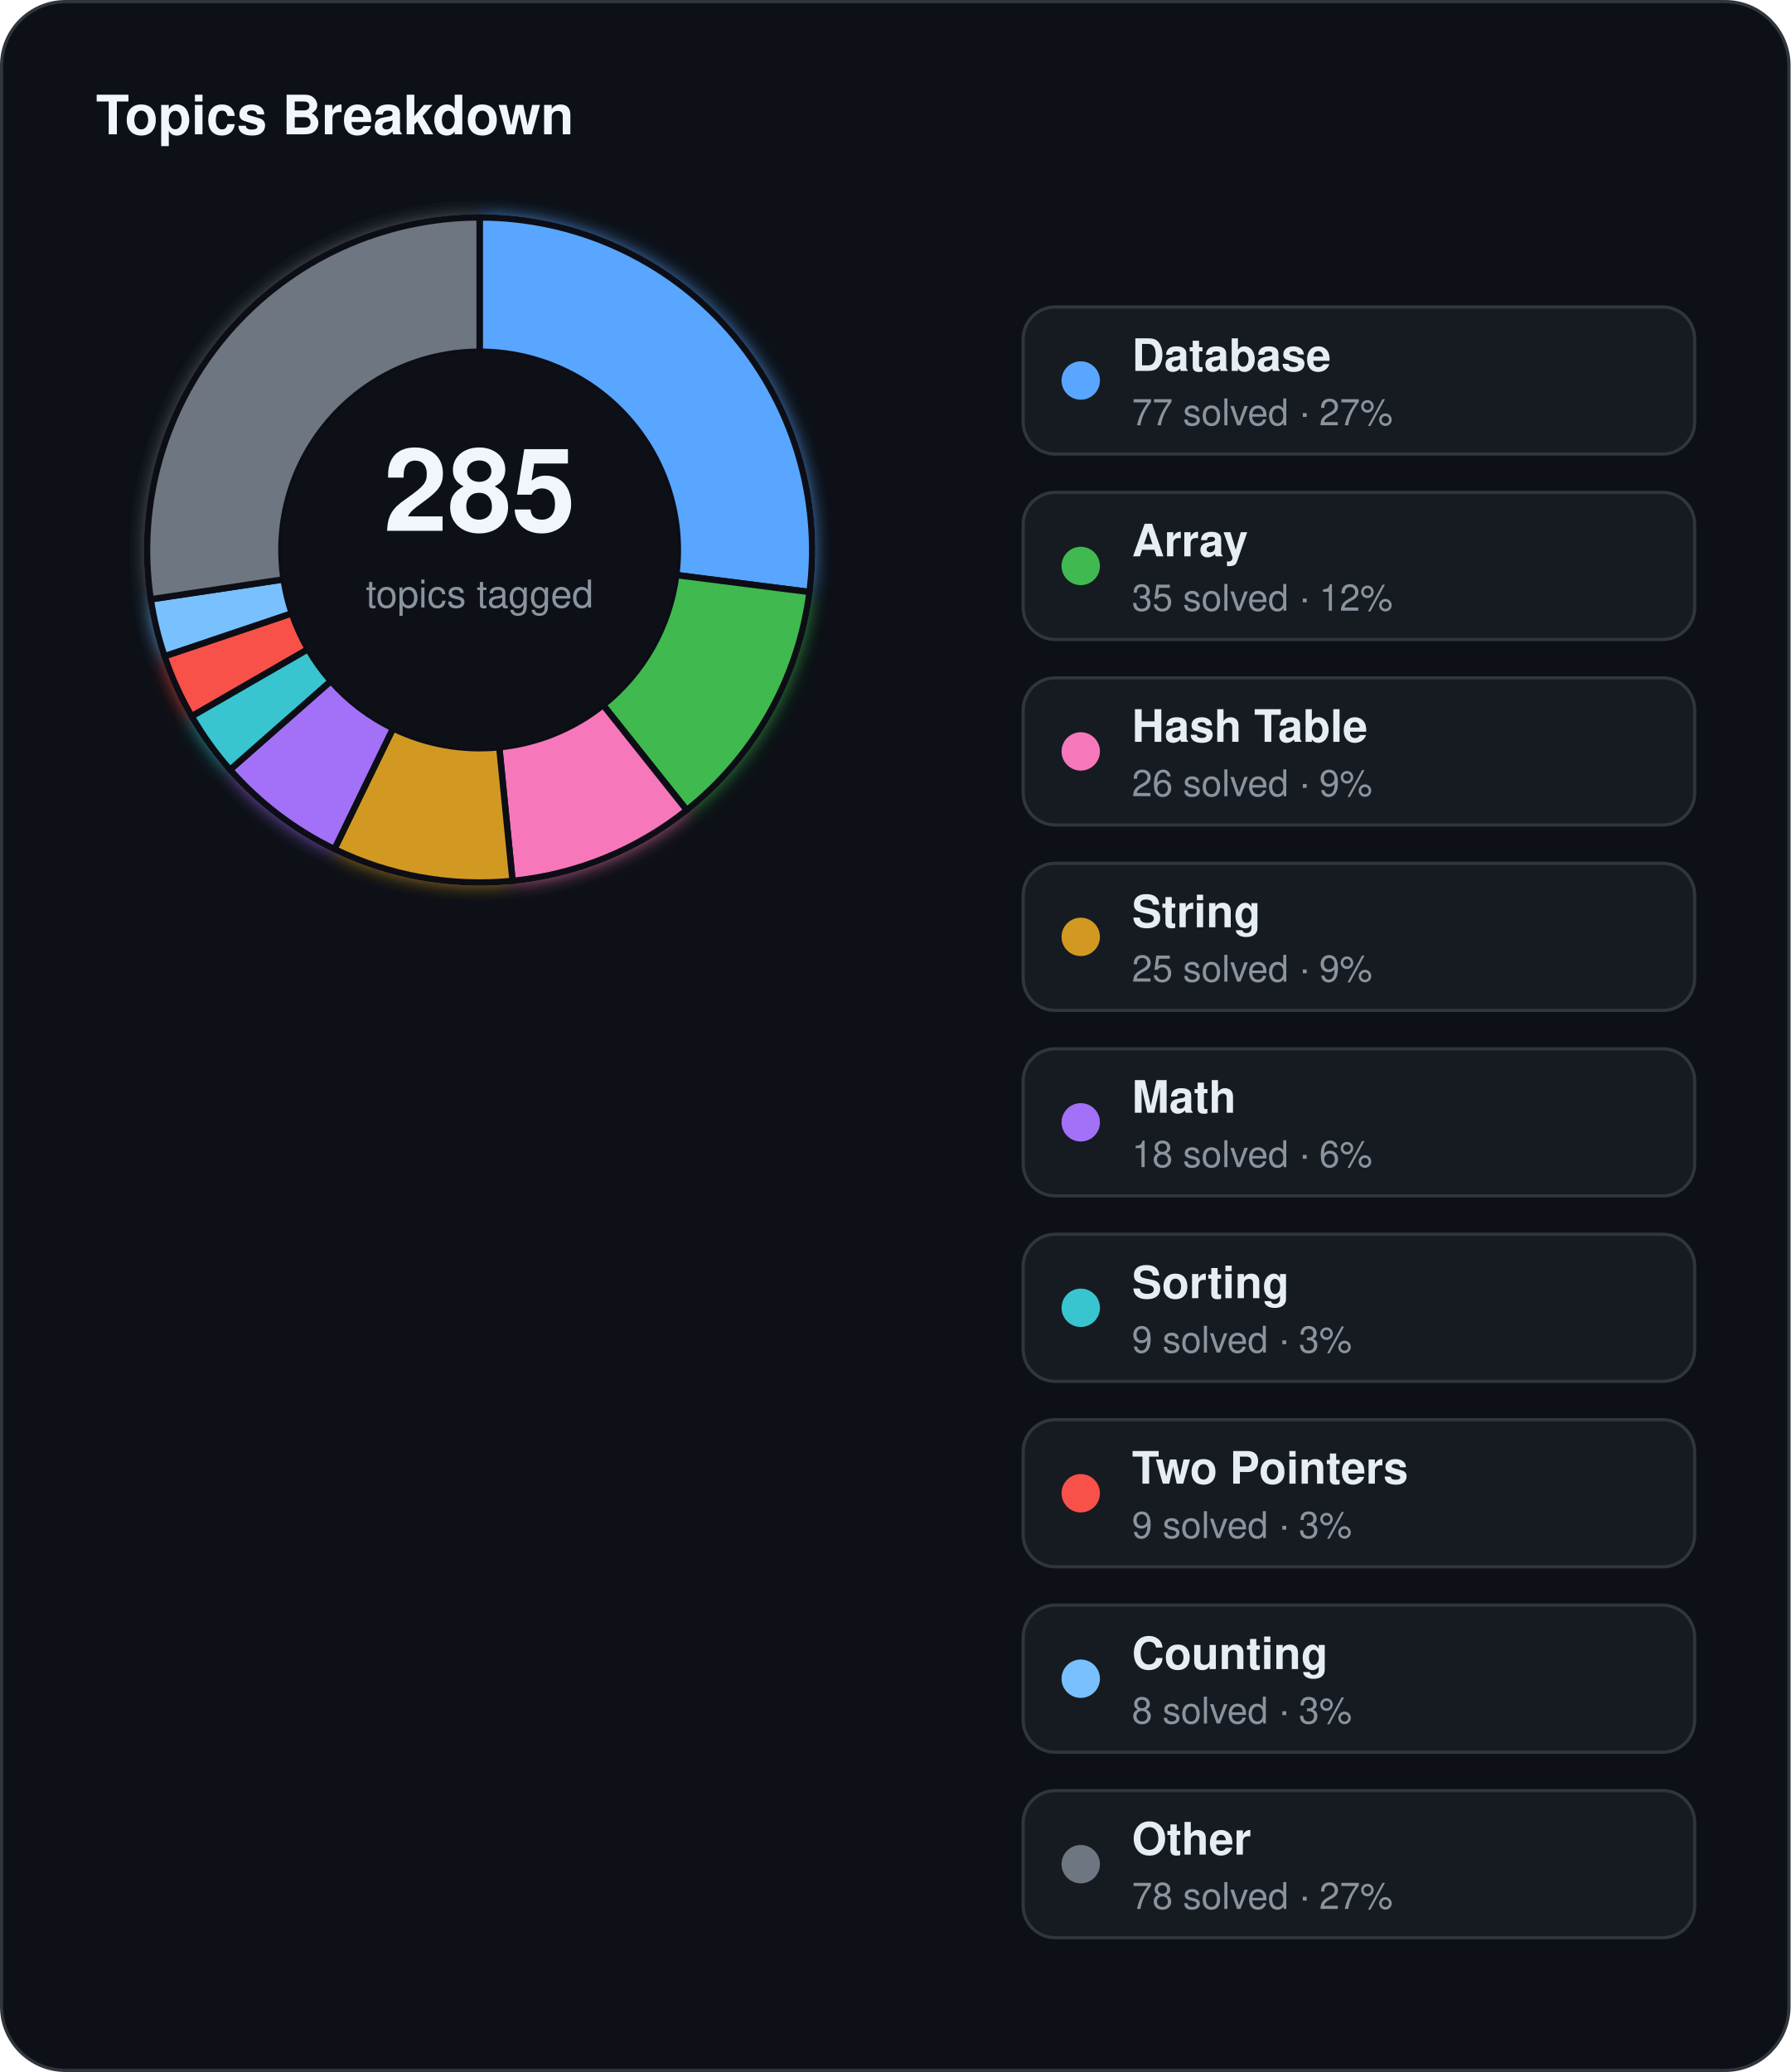
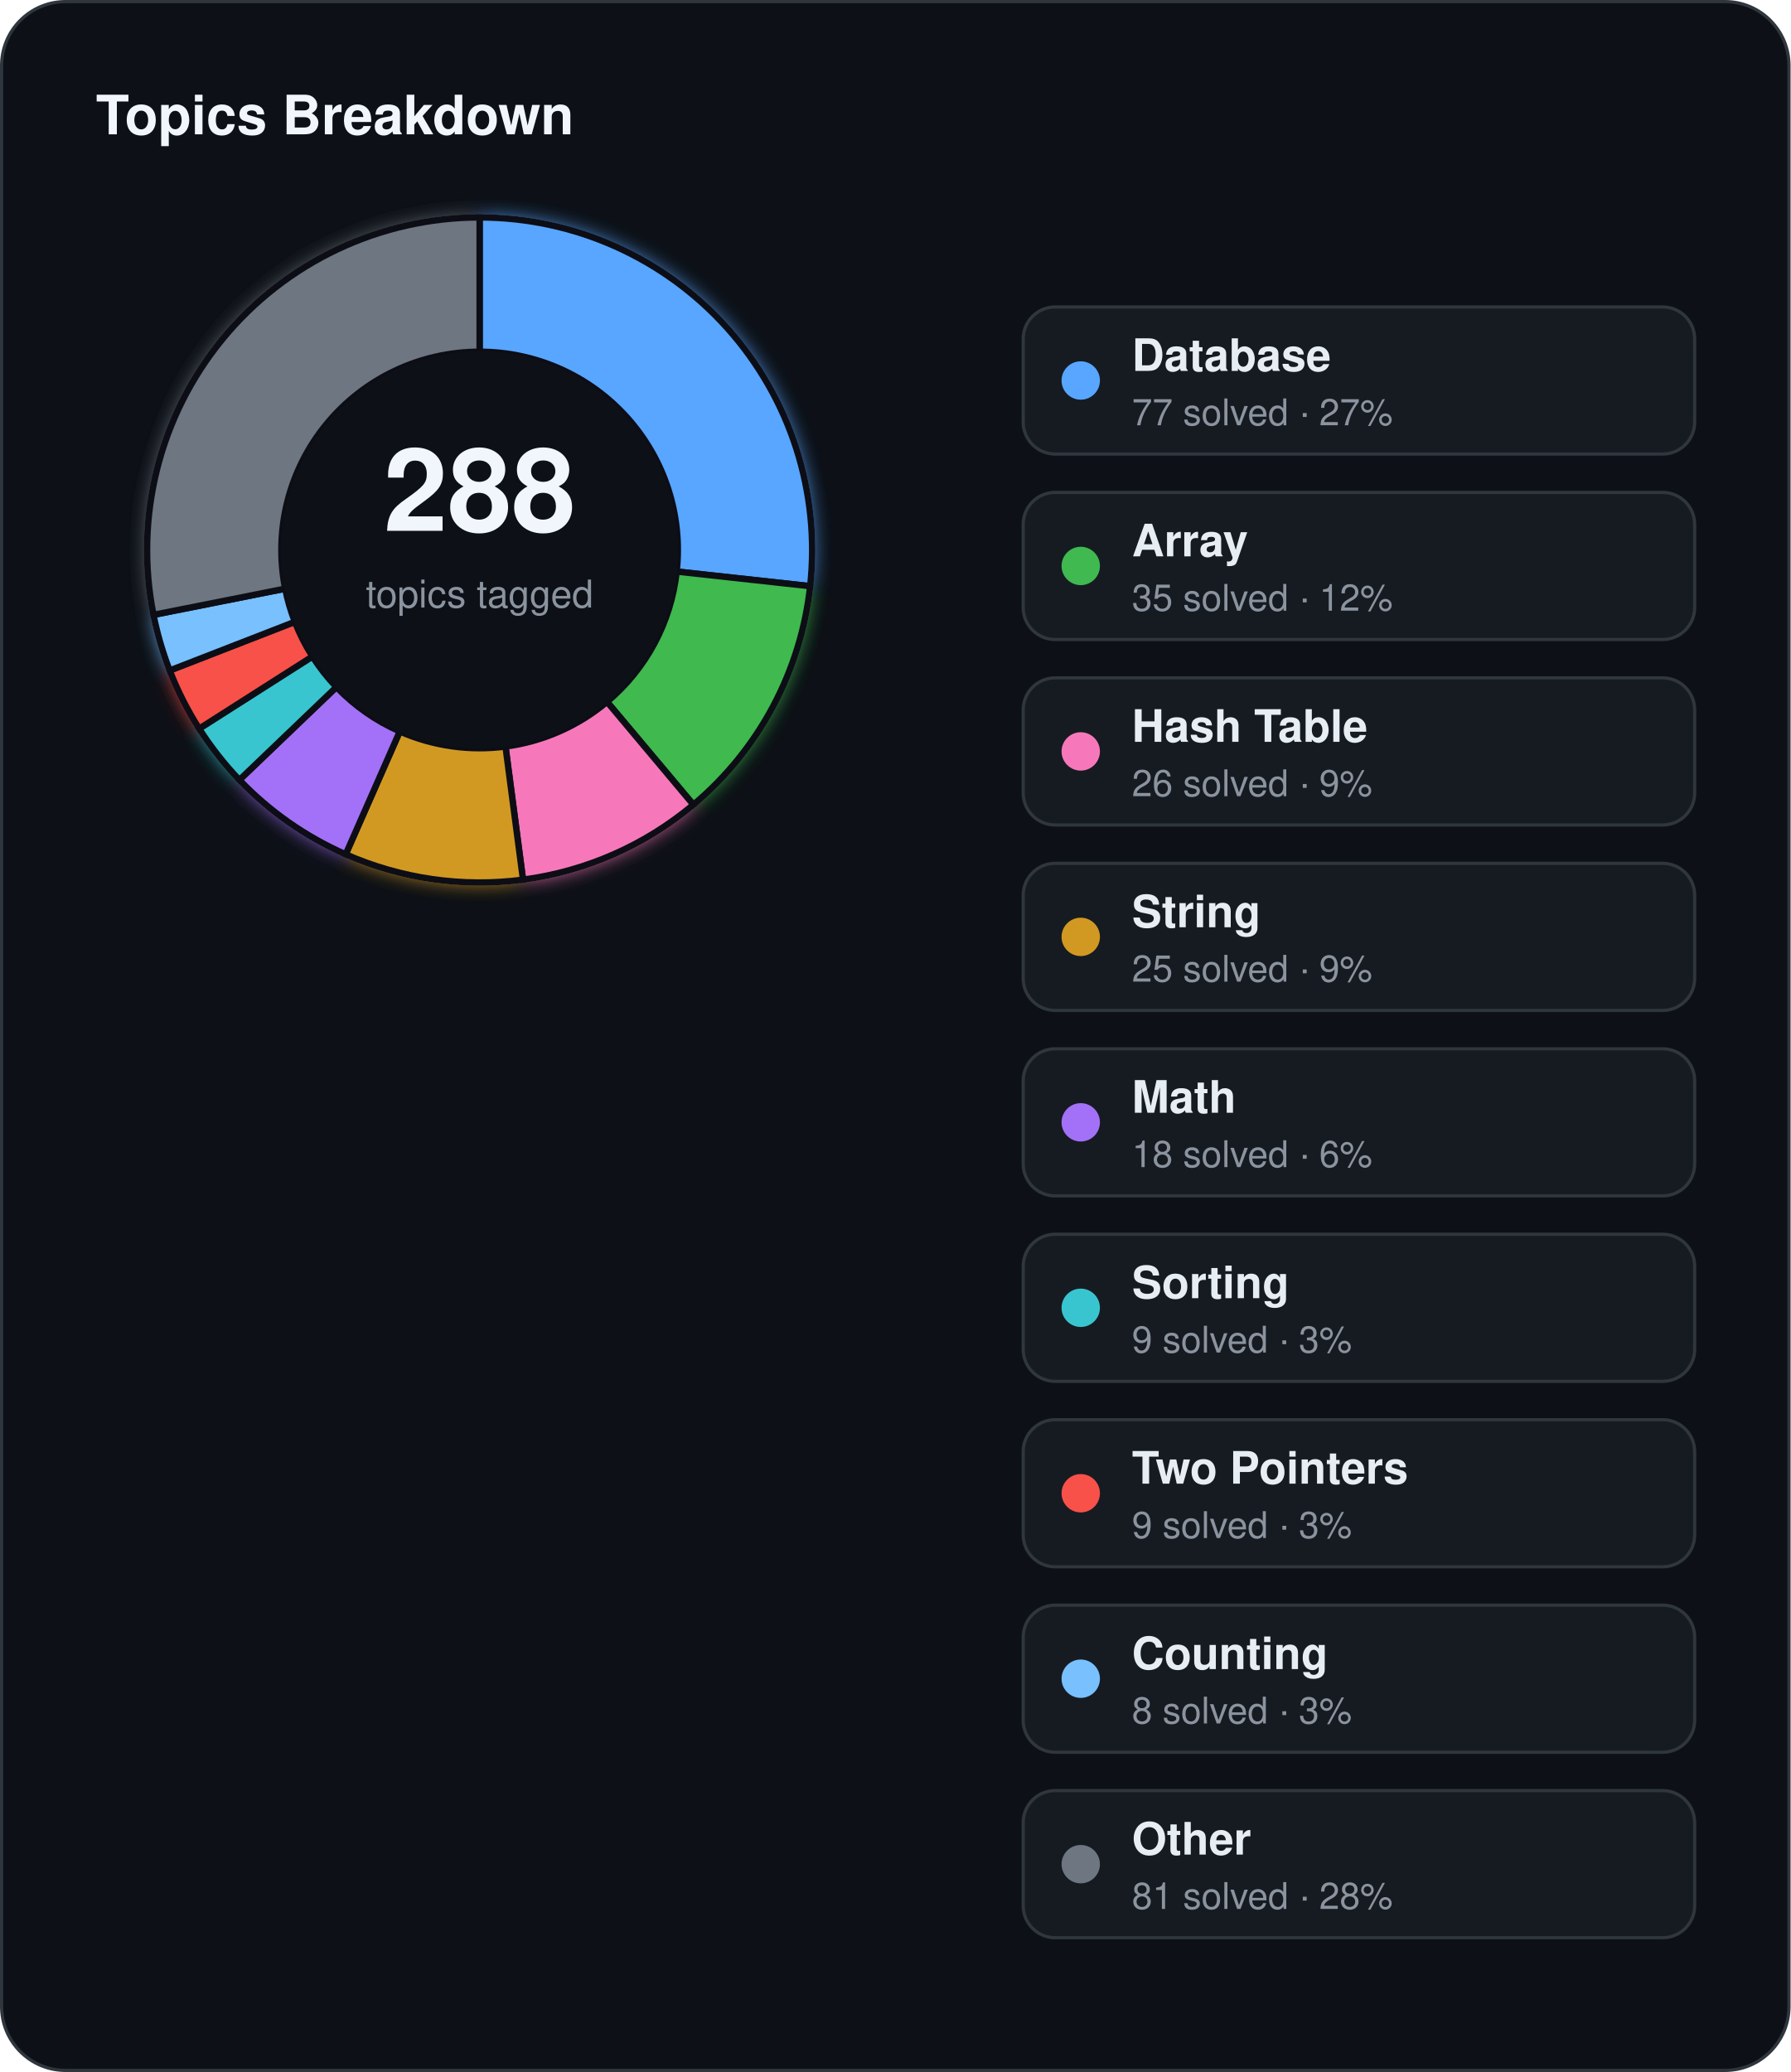
<svg xmlns="http://www.w3.org/2000/svg" width="560" height="648" viewBox="0 0 560 648">
  <defs>
    <filter id="topics-glow" x="-60%" y="-60%" width="220%" height="220%">
      <feGaussianBlur stdDeviation="3" result="blur" />
      <feMerge>
        <feMergeNode in="blur" />
        <feMergeNode in="SourceGraphic" />
      </feMerge>
    </filter>
  </defs>
  <rect x="0.5" y="0.5" width="559" height="647" rx="20" fill="#0d1117" stroke="#30363d" stroke-width="1" />
  <text x="30" y="42" fill="#f0f6fc" font-family="Segoe UI, Helvetica, Arial, sans-serif" font-size="17" font-weight="700">Topics Breakdown</text>
  <g filter="url(#topics-glow)">
-     <path d="M 150.00,68.00 A 104,104 0 0 1 253.17,185.15 L 211.50,179.84 A 62,62 0 0 0 150.00,110.00 Z" fill="#58a6ff" stroke="#0d1117" stroke-width="2" />
-     <path d="M 253.17,185.15 A 104,104 0 0 1 214.78,253.36 L 188.62,220.50 A 62,62 0 0 0 211.50,179.84 Z" fill="#3fb950" stroke="#0d1117" stroke-width="2" />
-     <path d="M 214.78,253.36 A 104,104 0 0 1 160.30,275.49 L 156.14,233.70 A 62,62 0 0 0 188.62,220.50 Z" fill="#f778ba" stroke="#0d1117" stroke-width="2" />
-     <path d="M 160.30,275.49 A 104,104 0 0 1 104.58,265.56 L 122.92,227.78 A 62,62 0 0 0 156.14,233.70 Z" fill="#d29922" stroke="#0d1117" stroke-width="2" />
-     <path d="M 104.58,265.56 A 104,104 0 0 1 71.95,240.73 L 103.47,212.98 A 62,62 0 0 0 122.92,227.78 Z" fill="#a371f7" stroke="#0d1117" stroke-width="2" />
-     <path d="M 71.95,240.73 A 104,104 0 0 1 59.93,224.00 L 96.31,203.00 A 62,62 0 0 0 103.47,212.98 Z" fill="#39c5cf" stroke="#0d1117" stroke-width="2" />
-     <path d="M 59.93,224.00 A 104,104 0 0 1 51.45,205.23 L 91.25,191.81 A 62,62 0 0 0 96.31,203.00 Z" fill="#f85149" stroke="#0d1117" stroke-width="2" />
-     <path d="M 51.45,205.23 A 104,104 0 0 1 47.15,187.42 L 88.69,181.19 A 62,62 0 0 0 91.25,191.81 Z" fill="#79c0ff" stroke="#0d1117" stroke-width="2" />
-     <path d="M 47.15,187.42 A 104,104 0 0 1 150.00,68.00 L 150.00,110.00 A 62,62 0 0 0 88.69,181.19 Z" fill="#6e7681" stroke="#0d1117" stroke-width="2" />
+     <path d="M 150.00,68.00 A 104,104 0 0 1 253.38,183.32 L 211.63,178.75 A 62,62 0 0 0 150.00,110.00 Z" fill="#58a6ff" stroke="#0d1117" stroke-width="2" />
+     <path d="M 253.38,183.32 A 104,104 0 0 1 216.85,251.67 L 189.85,219.49 A 62,62 0 0 0 211.63,178.75 Z" fill="#3fb950" stroke="#0d1117" stroke-width="2" />
+     <path d="M 216.85,251.67 A 104,104 0 0 1 163.57,275.11 L 158.09,233.47 A 62,62 0 0 0 189.85,219.49 Z" fill="#f778ba" stroke="#0d1117" stroke-width="2" />
+     <path d="M 163.57,275.11 A 104,104 0 0 1 108.11,267.19 L 125.03,228.75 A 62,62 0 0 0 158.09,233.47 Z" fill="#d29922" stroke="#0d1117" stroke-width="2" />
+     <path d="M 108.11,267.19 A 104,104 0 0 1 74.87,243.92 L 105.21,214.87 A 62,62 0 0 0 125.03,228.75 Z" fill="#a371f7" stroke="#0d1117" stroke-width="2" />
+     <path d="M 74.87,243.92 A 104,104 0 0 1 62.29,227.88 L 97.71,205.31 A 62,62 0 0 0 105.21,214.87 Z" fill="#39c5cf" stroke="#0d1117" stroke-width="2" />
+     <path d="M 62.29,227.88 A 104,104 0 0 1 53.07,209.69 L 92.22,194.47 A 62,62 0 0 0 97.71,205.31 Z" fill="#f85149" stroke="#0d1117" stroke-width="2" />
+     <path d="M 53.07,209.69 A 104,104 0 0 1 48.00,192.29 L 89.19,184.10 A 62,62 0 0 0 92.22,194.47 Z" fill="#79c0ff" stroke="#0d1117" stroke-width="2" />
+     <path d="M 48.00,192.29 A 104,104 0 0 1 150.00,68.00 L 150.00,110.00 A 62,62 0 0 0 89.19,184.10 Z" fill="#6e7681" stroke="#0d1117" stroke-width="2" />
  </g>
  <circle cx="150" cy="172" r="62" fill="#0d1117" />
-   <text x="150" y="166" text-anchor="middle" fill="#f0f6fc" font-family="Segoe UI, Helvetica, Arial, sans-serif" font-size="36" font-weight="700">285</text>
+   <text x="150" y="166" text-anchor="middle" fill="#f0f6fc" font-family="Segoe UI, Helvetica, Arial, sans-serif" font-size="36" font-weight="700">288</text>
  <text x="150" y="190" text-anchor="middle" fill="#8b949e" font-family="Segoe UI, Helvetica, Arial, sans-serif" font-size="12">topics tagged</text>
  <rect x="320" y="96" width="210" height="46" rx="10" fill="#161b22" stroke="#30363d" stroke-width="1" />
  <circle cx="338" cy="119" r="6" fill="#58a6ff" />
  <text x="354" y="116" fill="#e6edf3" font-family="Segoe UI, Helvetica, Arial, sans-serif" font-size="14" font-weight="600">Database</text>
  <text x="354" y="133" fill="#8b949e" font-family="Segoe UI, Helvetica, Arial, sans-serif" font-size="11.5">77 solved · 27%</text>
  <rect x="320" y="154" width="210" height="46" rx="10" fill="#161b22" stroke="#30363d" stroke-width="1" />
  <circle cx="338" cy="177" r="6" fill="#3fb950" />
  <text x="354" y="174" fill="#e6edf3" font-family="Segoe UI, Helvetica, Arial, sans-serif" font-size="14" font-weight="600">Array</text>
  <text x="354" y="191" fill="#8b949e" font-family="Segoe UI, Helvetica, Arial, sans-serif" font-size="11.5">35 solved · 12%</text>
  <rect x="320" y="212" width="210" height="46" rx="10" fill="#161b22" stroke="#30363d" stroke-width="1" />
  <circle cx="338" cy="235" r="6" fill="#f778ba" />
  <text x="354" y="232" fill="#e6edf3" font-family="Segoe UI, Helvetica, Arial, sans-serif" font-size="14" font-weight="600">Hash Table</text>
  <text x="354" y="249" fill="#8b949e" font-family="Segoe UI, Helvetica, Arial, sans-serif" font-size="11.5">26 solved · 9%</text>
  <rect x="320" y="270" width="210" height="46" rx="10" fill="#161b22" stroke="#30363d" stroke-width="1" />
  <circle cx="338" cy="293" r="6" fill="#d29922" />
  <text x="354" y="290" fill="#e6edf3" font-family="Segoe UI, Helvetica, Arial, sans-serif" font-size="14" font-weight="600">String</text>
  <text x="354" y="307" fill="#8b949e" font-family="Segoe UI, Helvetica, Arial, sans-serif" font-size="11.5">25 solved · 9%</text>
  <rect x="320" y="328" width="210" height="46" rx="10" fill="#161b22" stroke="#30363d" stroke-width="1" />
  <circle cx="338" cy="351" r="6" fill="#a371f7" />
  <text x="354" y="348" fill="#e6edf3" font-family="Segoe UI, Helvetica, Arial, sans-serif" font-size="14" font-weight="600">Math</text>
  <text x="354" y="365" fill="#8b949e" font-family="Segoe UI, Helvetica, Arial, sans-serif" font-size="11.5">18 solved · 6%</text>
  <rect x="320" y="386" width="210" height="46" rx="10" fill="#161b22" stroke="#30363d" stroke-width="1" />
  <circle cx="338" cy="409" r="6" fill="#39c5cf" />
  <text x="354" y="406" fill="#e6edf3" font-family="Segoe UI, Helvetica, Arial, sans-serif" font-size="14" font-weight="600">Sorting</text>
  <text x="354" y="423" fill="#8b949e" font-family="Segoe UI, Helvetica, Arial, sans-serif" font-size="11.5">9 solved · 3%</text>
  <rect x="320" y="444" width="210" height="46" rx="10" fill="#161b22" stroke="#30363d" stroke-width="1" />
  <circle cx="338" cy="467" r="6" fill="#f85149" />
  <text x="354" y="464" fill="#e6edf3" font-family="Segoe UI, Helvetica, Arial, sans-serif" font-size="14" font-weight="600">Two Pointers</text>
  <text x="354" y="481" fill="#8b949e" font-family="Segoe UI, Helvetica, Arial, sans-serif" font-size="11.5">9 solved · 3%</text>
  <rect x="320" y="502" width="210" height="46" rx="10" fill="#161b22" stroke="#30363d" stroke-width="1" />
  <circle cx="338" cy="525" r="6" fill="#79c0ff" />
  <text x="354" y="522" fill="#e6edf3" font-family="Segoe UI, Helvetica, Arial, sans-serif" font-size="14" font-weight="600">Counting</text>
  <text x="354" y="539" fill="#8b949e" font-family="Segoe UI, Helvetica, Arial, sans-serif" font-size="11.5">8 solved · 3%</text>
  <rect x="320" y="560" width="210" height="46" rx="10" fill="#161b22" stroke="#30363d" stroke-width="1" />
  <circle cx="338" cy="583" r="6" fill="#6e7681" />
  <text x="354" y="580" fill="#e6edf3" font-family="Segoe UI, Helvetica, Arial, sans-serif" font-size="14" font-weight="600">Other</text>
-   <text x="354" y="597" fill="#8b949e" font-family="Segoe UI, Helvetica, Arial, sans-serif" font-size="11.5">78 solved · 27%</text>
+   <text x="354" y="597" fill="#8b949e" font-family="Segoe UI, Helvetica, Arial, sans-serif" font-size="11.5">81 solved · 28%</text>
</svg>
